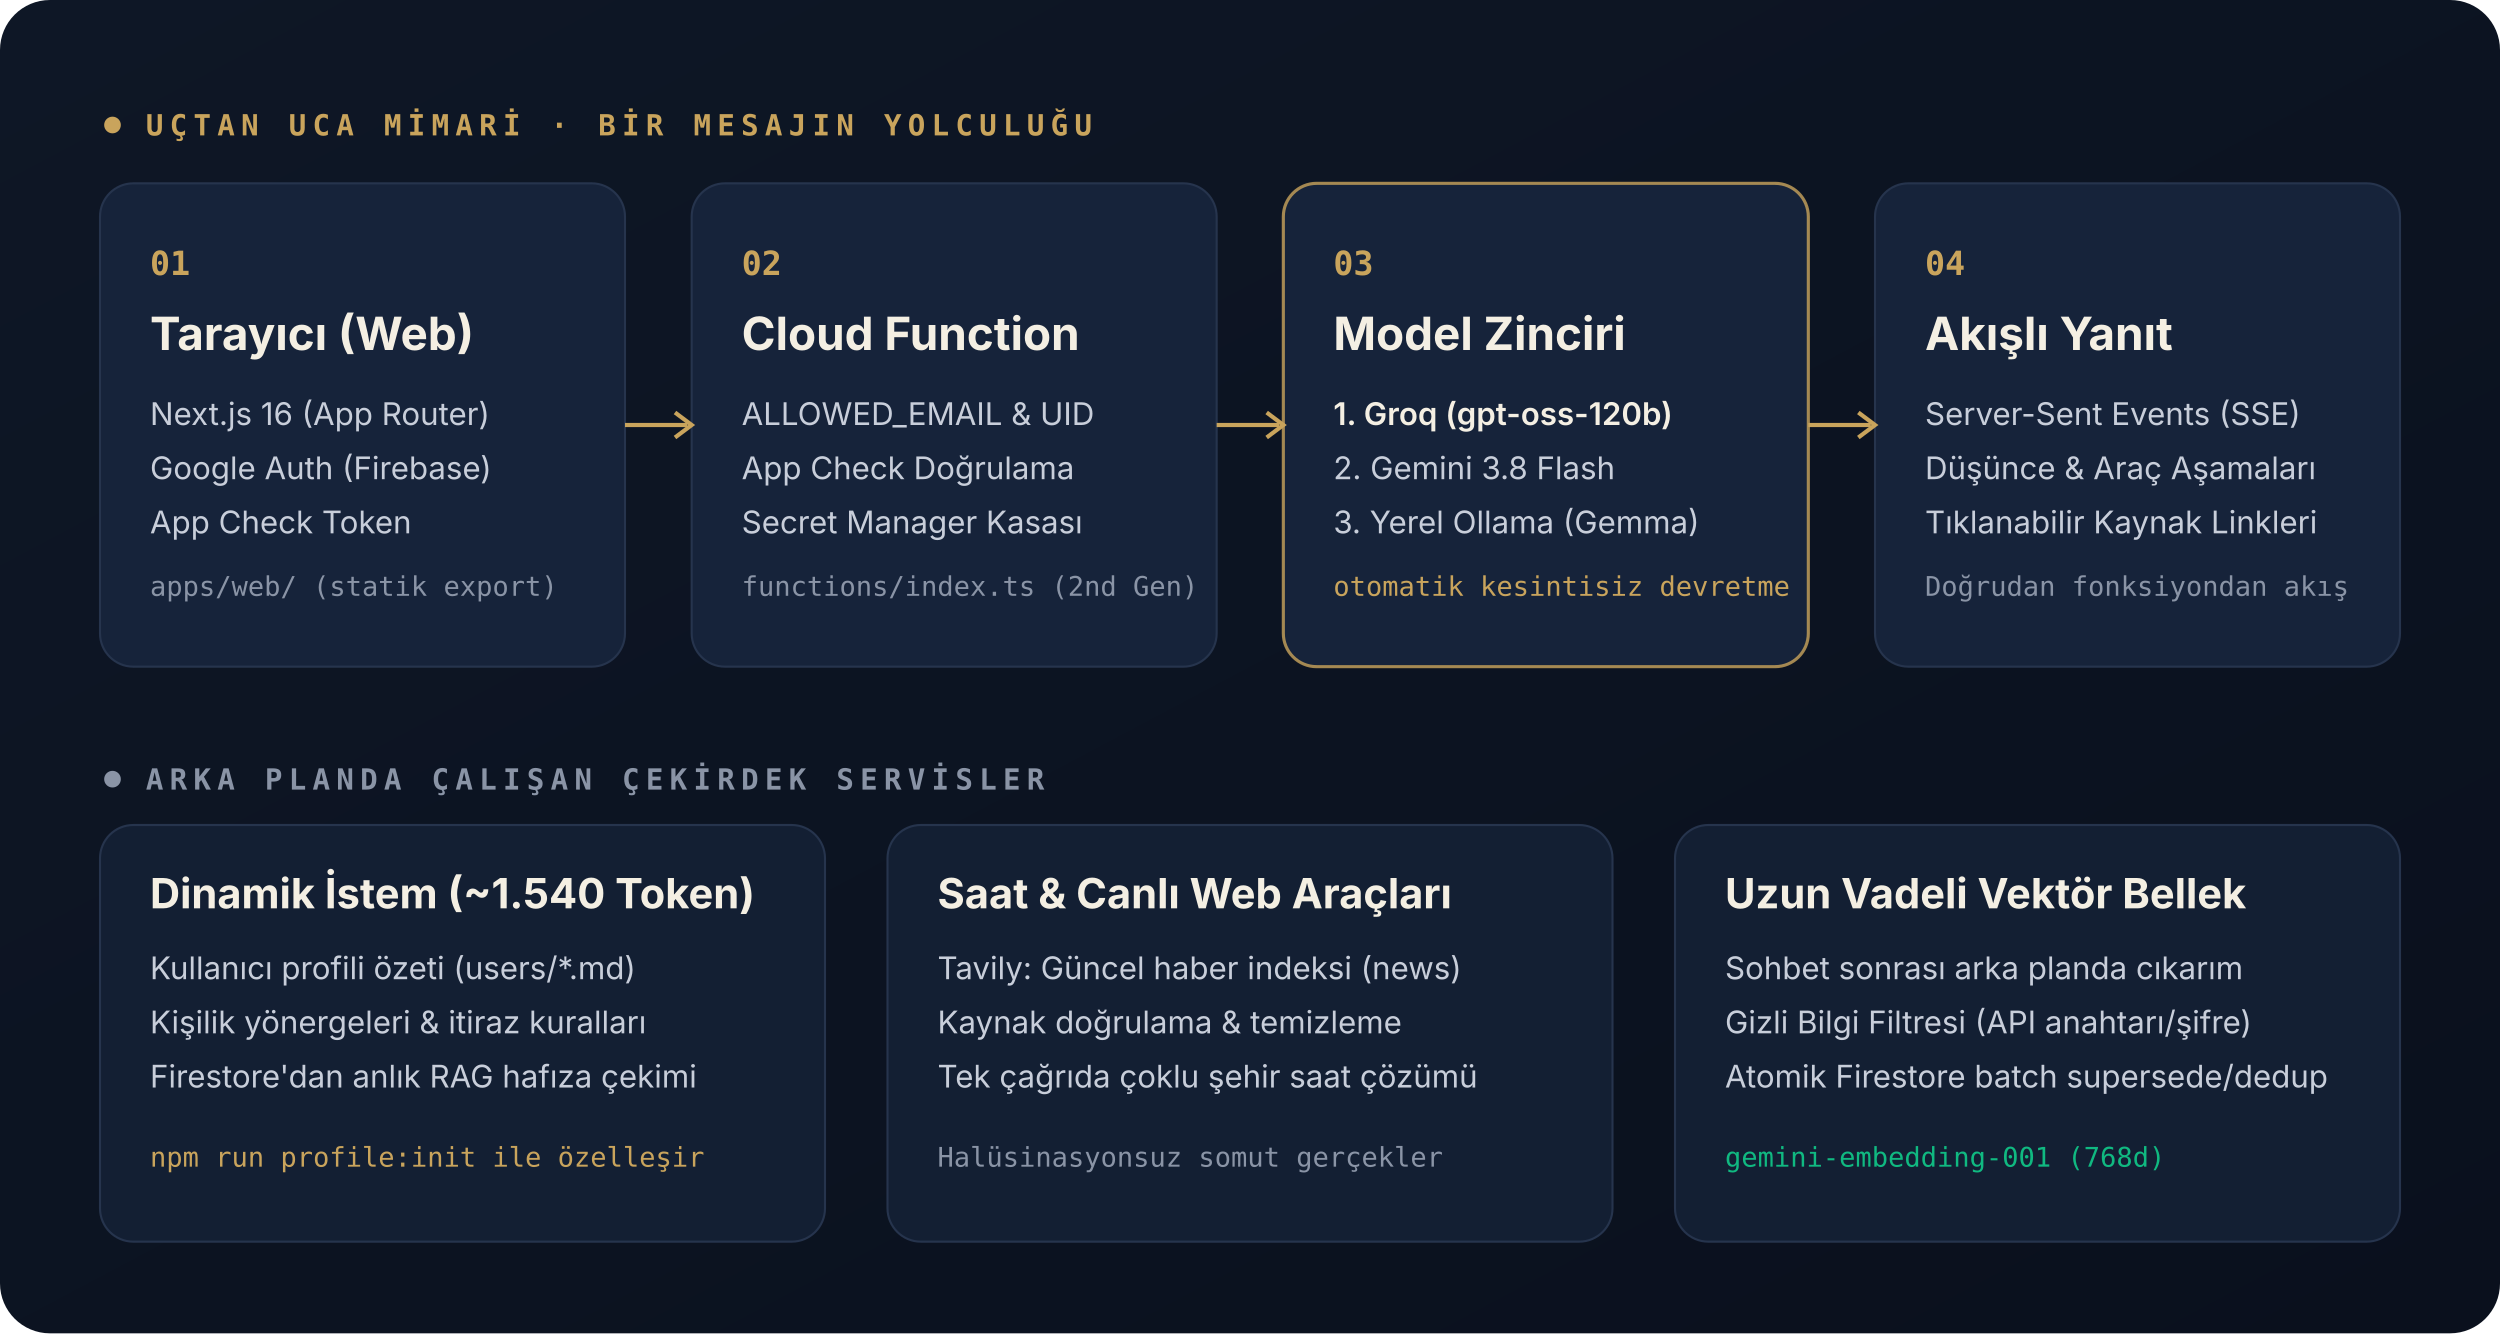
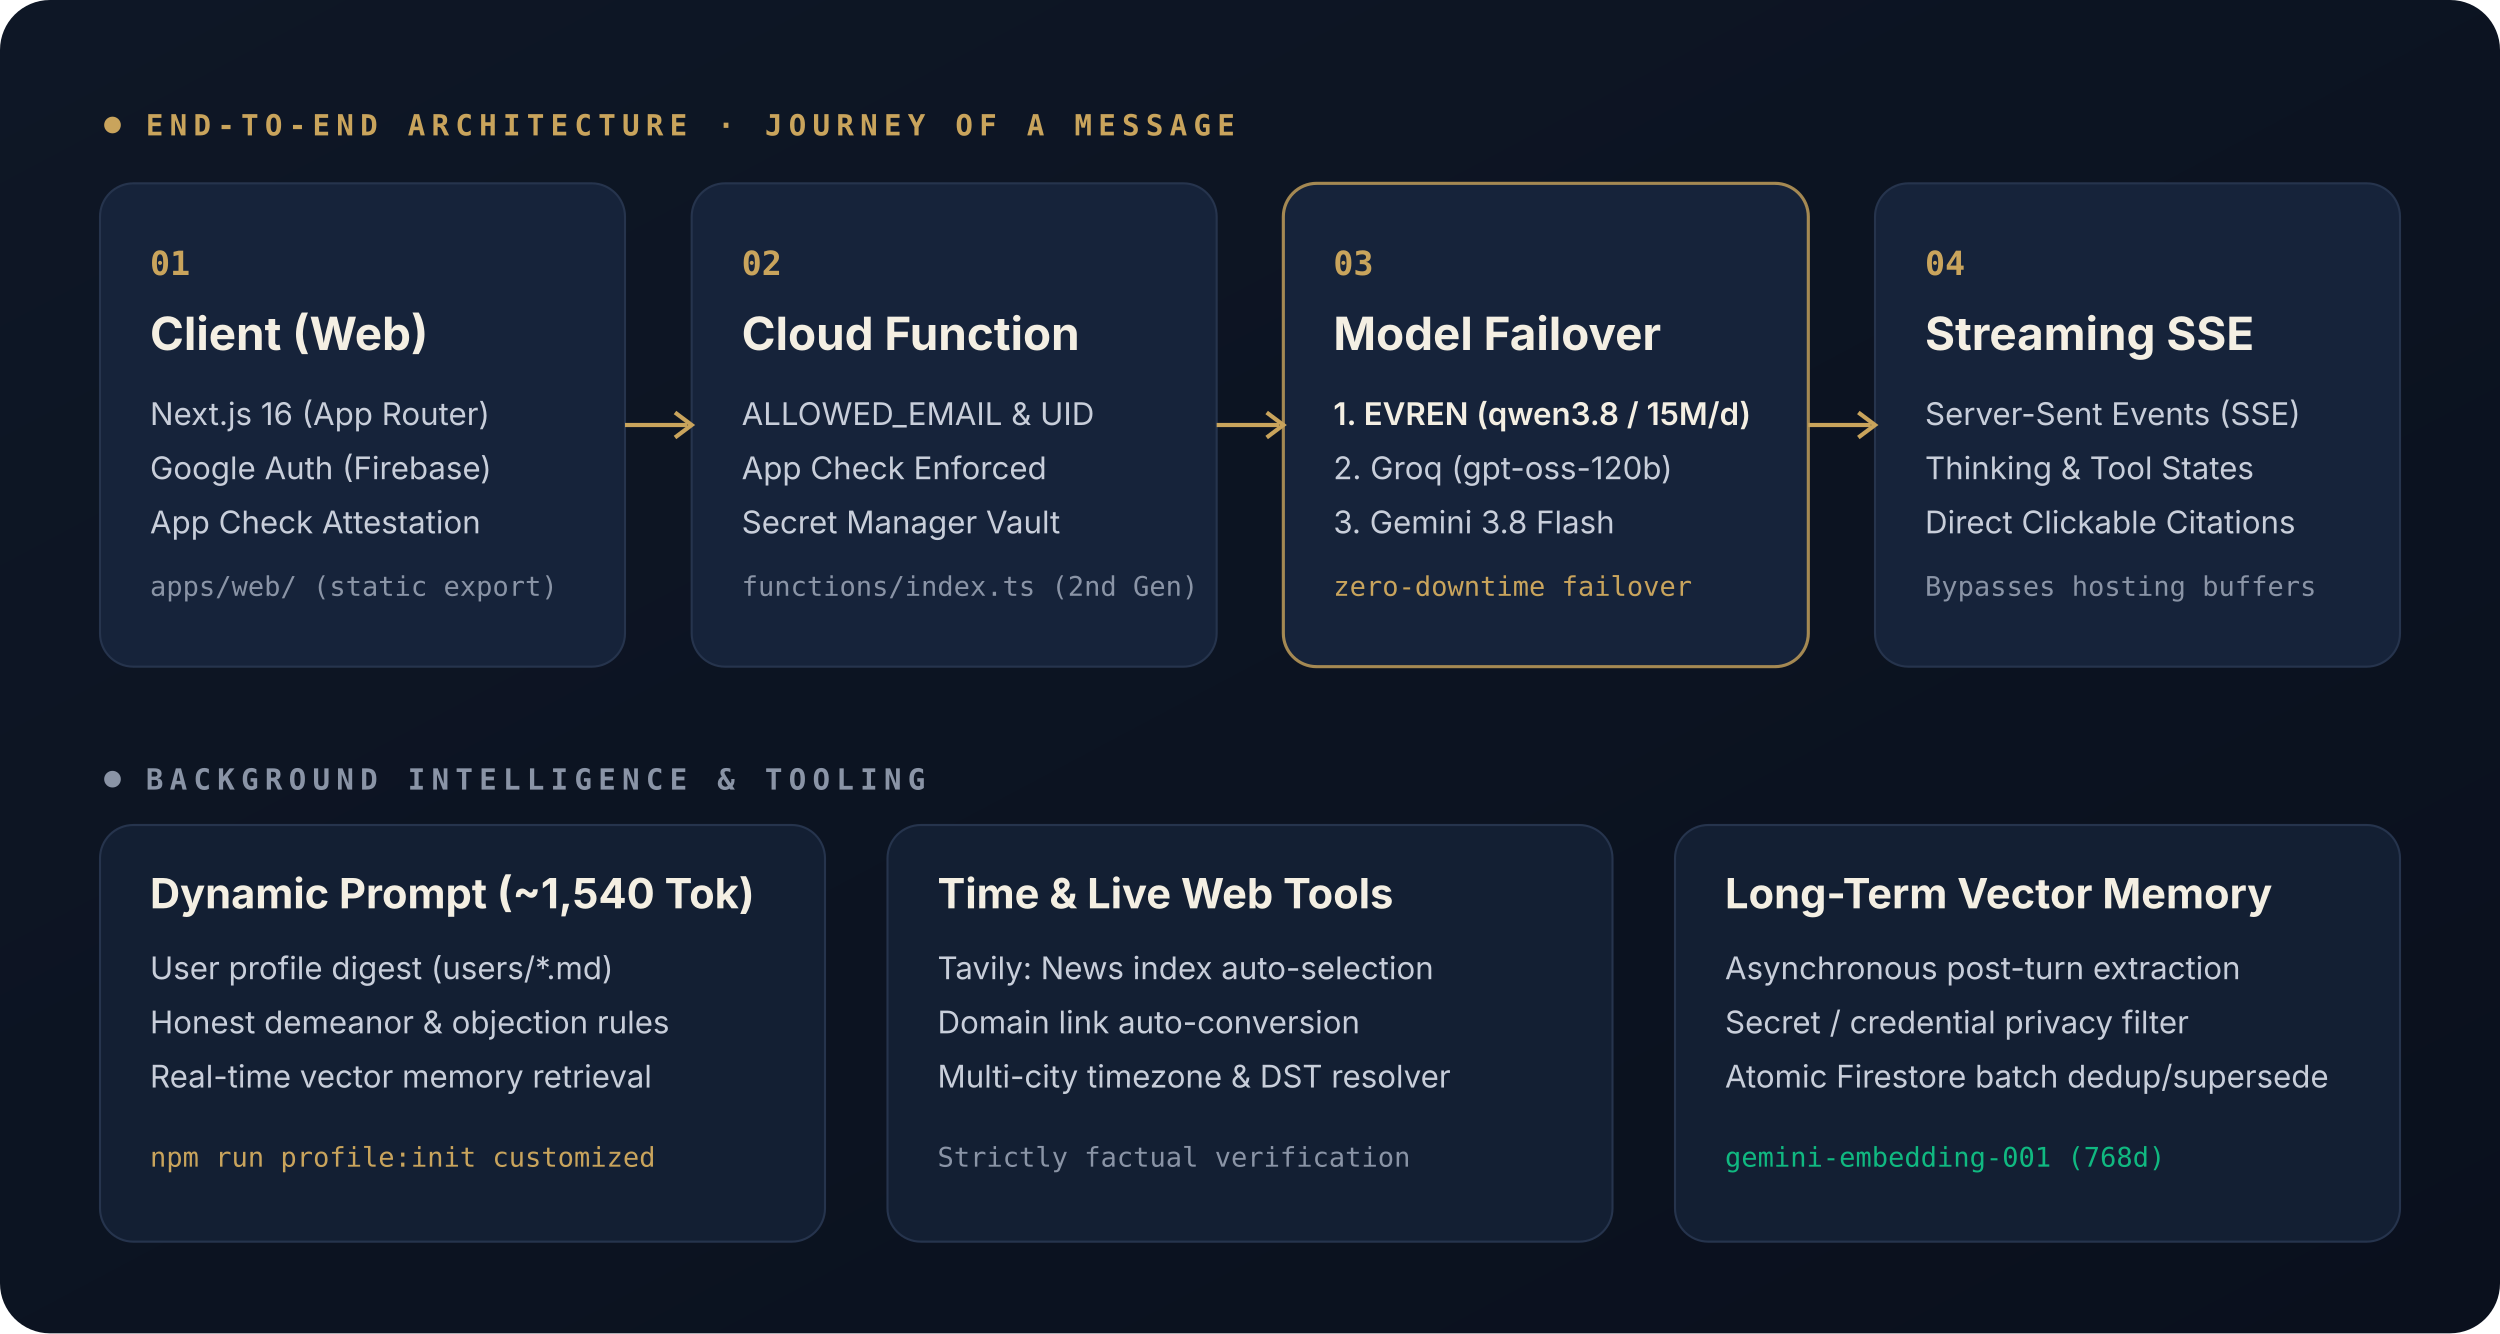
<svg xmlns="http://www.w3.org/2000/svg" width="1200" height="640" viewBox="0 0 1200 640" role="img" aria-labelledby="arch-title arch-desc">
  <defs>
    <linearGradient id="archBg" x1="0%" y1="0%" x2="100%" y2="100%">
      <stop offset="0%" stop-color="#0E1726" />
      <stop offset="100%" stop-color="#0A101D" />
    </linearGradient>
  </defs>
  <rect width="1200" height="640" rx="24" fill="url(#archBg)" />
  <g transform="translate(48 54)">
    <circle cx="6" cy="6" r="4" fill="#C9A45C" />
-     <text x="22" y="11" font-family="ui-monospace, SFMono-Regular, Menlo, monospace" font-size="14" font-weight="600" letter-spacing="3" fill="#C9A45C">UÇTAN UCA MİMARİ · BİR MESAJIN YOLCULUĞU</text>
+     <text x="22" y="11" font-family="ui-monospace, SFMono-Regular, Menlo, monospace" font-size="14" font-weight="600" letter-spacing="3" fill="#C9A45C">END-TO-END ARCHITECTURE · JOURNEY OF A MESSAGE</text>
  </g>
  <g id="request-path" font-family="-apple-system, BlinkMacSystemFont, 'Segoe UI', sans-serif">
    <g transform="translate(48 88)">
      <rect width="252" height="232" rx="16" fill="#16233A" stroke="#26344D" />
      <text x="24" y="44" font-family="ui-monospace, SFMono-Regular, Menlo, monospace" font-size="16" font-weight="700" fill="#C9A45C">01</text>
-       <text x="24" y="80" font-size="22" font-weight="700" fill="#F4EFE3">Tarayıcı (Web)</text>
+       <text x="24" y="80" font-size="22" font-weight="700" fill="#F4EFE3">Client (Web)</text>
      <text x="24" y="116" font-size="15" fill="#C8CEDA">Next.js 16 (App Router)</text>
      <text x="24" y="142" font-size="15" fill="#C8CEDA">Google Auth (Firebase)</text>
-       <text x="24" y="168" font-size="15" fill="#C8CEDA">App Check Token</text>
-       <text x="24" y="198" font-family="ui-monospace, SFMono-Regular, Menlo, monospace" font-size="13" fill="#8A94A6">apps/web/ (statik export)</text>
+       <text x="24" y="168" font-size="15" fill="#C8CEDA">App Check Attestation</text>
+       <text x="24" y="198" font-family="ui-monospace, SFMono-Regular, Menlo, monospace" font-size="13" fill="#8A94A6">apps/web/ (static export)</text>
    </g>
    <g transform="translate(332 88)">
      <rect width="252" height="232" rx="16" fill="#16233A" stroke="#26344D" />
      <text x="24" y="44" font-family="ui-monospace, SFMono-Regular, Menlo, monospace" font-size="16" font-weight="700" fill="#C9A45C">02</text>
      <text x="24" y="80" font-size="22" font-weight="700" fill="#F4EFE3">Cloud Function</text>
      <text x="24" y="116" font-size="15" fill="#C8CEDA">ALLOWED_EMAIL &amp; UID</text>
-       <text x="24" y="142" font-size="15" fill="#C8CEDA">App Check Doğrulama</text>
-       <text x="24" y="168" font-size="15" fill="#C8CEDA">Secret Manager Kasası</text>
+       <text x="24" y="142" font-size="15" fill="#C8CEDA">App Check Enforced</text>
+       <text x="24" y="168" font-size="15" fill="#C8CEDA">Secret Manager Vault</text>
      <text x="24" y="198" font-family="ui-monospace, SFMono-Regular, Menlo, monospace" font-size="13" fill="#8A94A6">functions/index.ts (2nd Gen)</text>
    </g>
    <g transform="translate(616 88)">
      <rect width="252" height="232" rx="16" fill="#16233A" stroke="#C9A45C" stroke-width="1.5" stroke-opacity="0.8" />
      <text x="24" y="44" font-family="ui-monospace, SFMono-Regular, Menlo, monospace" font-size="16" font-weight="700" fill="#C9A45C">03</text>
-       <text x="24" y="80" font-size="22" font-weight="700" fill="#F4EFE3">Model Zinciri</text>
-       <text x="24" y="116" font-size="15" font-weight="600" fill="#F4EFE3">1. Groq (gpt-oss-120b)</text>
-       <text x="24" y="142" font-size="15" fill="#C8CEDA">2. Gemini 3.8 Flash</text>
-       <text x="24" y="168" font-size="15" fill="#C8CEDA">3. Yerel Ollama (Gemma)</text>
-       <text x="24" y="198" font-family="ui-monospace, SFMono-Regular, Menlo, monospace" font-size="13" fill="#C9A45C">otomatik kesintisiz devretme</text>
+       <text x="24" y="80" font-size="22" font-weight="700" fill="#F4EFE3">Model Failover</text>
+       <text x="24" y="116" font-size="15" font-weight="600" fill="#F4EFE3">1. EVREN (qwen3.8 / 15M/d)</text>
+       <text x="24" y="142" font-size="15" fill="#C8CEDA">2. Groq (gpt-oss-120b)</text>
+       <text x="24" y="168" font-size="15" fill="#C8CEDA">3. Gemini 3.8 Flash</text>
+       <text x="24" y="198" font-family="ui-monospace, SFMono-Regular, Menlo, monospace" font-size="13" fill="#C9A45C">zero-downtime failover</text>
    </g>
    <g transform="translate(900 88)">
      <rect width="252" height="232" rx="16" fill="#16233A" stroke="#26344D" />
      <text x="24" y="44" font-family="ui-monospace, SFMono-Regular, Menlo, monospace" font-size="16" font-weight="700" fill="#C9A45C">04</text>
-       <text x="24" y="80" font-size="22" font-weight="700" fill="#F4EFE3">Akışlı Yanıt</text>
+       <text x="24" y="80" font-size="22" font-weight="700" fill="#F4EFE3">Streaming SSE</text>
      <text x="24" y="116" font-size="15" fill="#C8CEDA">Server-Sent Events (SSE)</text>
-       <text x="24" y="142" font-size="15" fill="#C8CEDA">Düşünce &amp; Araç Aşamaları</text>
-       <text x="24" y="168" font-size="15" fill="#C8CEDA">Tıklanabilir Kaynak Linkleri</text>
-       <text x="24" y="198" font-family="ui-monospace, SFMono-Regular, Menlo, monospace" font-size="13" fill="#8A94A6">Doğrudan fonksiyondan akış</text>
+       <text x="24" y="142" font-size="15" fill="#C8CEDA">Thinking &amp; Tool States</text>
+       <text x="24" y="168" font-size="15" fill="#C8CEDA">Direct Clickable Citations</text>
+       <text x="24" y="198" font-family="ui-monospace, SFMono-Regular, Menlo, monospace" font-size="13" fill="#8A94A6">Bypasses hosting buffers</text>
    </g>
    <g stroke="#C9A45C" stroke-width="2" fill="none">
      <path d="M300 204 H330" />
      <path d="M324 198 L332 204 L324 210" />
      <path d="M584 204 H614" />
      <path d="M608 198 L616 204 L608 210" />
      <path d="M868 204 H898" />
      <path d="M892 198 L900 204 L892 210" />
    </g>
  </g>
  <g transform="translate(48 368)">
    <circle cx="6" cy="6" r="4" fill="#8A94A6" />
-     <text x="22" y="11" font-family="ui-monospace, SFMono-Regular, Menlo, monospace" font-size="14" font-weight="600" letter-spacing="3" fill="#8A94A6">ARKA PLANDA ÇALIŞAN ÇEKİRDEK SERVİSLER</text>
+     <text x="22" y="11" font-family="ui-monospace, SFMono-Regular, Menlo, monospace" font-size="14" font-weight="600" letter-spacing="3" fill="#8A94A6">BACKGROUND INTELLIGENCE &amp; TOOLING</text>
  </g>
  <g id="background-work" font-family="-apple-system, BlinkMacSystemFont, 'Segoe UI', sans-serif">
    <g transform="translate(48 396)">
      <rect width="348" height="200" rx="16" fill="#131F33" stroke="#26344D" />
-       <text x="24" y="40" font-size="20" font-weight="700" fill="#F4EFE3">Dinamik İstem (~1.540 Token)</text>
-       <text x="24" y="74" font-size="15" fill="#C8CEDA">Kullanıcı profili özeti (users/*.md)</text>
-       <text x="24" y="100" font-size="15" fill="#C8CEDA">Kişilik yönergeleri &amp; itiraz kuralları</text>
-       <text x="24" y="126" font-size="15" fill="#C8CEDA">Firestore'dan anlık RAG hafıza çekimi</text>
-       <text x="24" y="164" font-family="ui-monospace, SFMono-Regular, Menlo, monospace" font-size="13" fill="#C9A45C">npm run profile:init ile özelleşir</text>
+       <text x="24" y="40" font-size="20" font-weight="700" fill="#F4EFE3">Dynamic Prompt (~1,540 Tok)</text>
+       <text x="24" y="74" font-size="15" fill="#C8CEDA">User profile digest (users/*.md)</text>
+       <text x="24" y="100" font-size="15" fill="#C8CEDA">Honest demeanor &amp; objection rules</text>
+       <text x="24" y="126" font-size="15" fill="#C8CEDA">Real-time vector memory retrieval</text>
+       <text x="24" y="164" font-family="ui-monospace, SFMono-Regular, Menlo, monospace" font-size="13" fill="#C9A45C">npm run profile:init customized</text>
    </g>
    <g transform="translate(426 396)">
      <rect width="348" height="200" rx="16" fill="#131F33" stroke="#26344D" />
-       <text x="24" y="40" font-size="20" font-weight="700" fill="#F4EFE3">Saat &amp; Canlı Web Araçları</text>
-       <text x="24" y="74" font-size="15" fill="#C8CEDA">Tavily: Güncel haber indeksi (news)</text>
-       <text x="24" y="100" font-size="15" fill="#C8CEDA">Kaynak doğrulama &amp; temizleme</text>
-       <text x="24" y="126" font-size="15" fill="#C8CEDA">Tek çağrıda çoklu şehir saat çözümü</text>
-       <text x="24" y="164" font-family="ui-monospace, SFMono-Regular, Menlo, monospace" font-size="13" fill="#8A94A6">Halüsinasyonsuz somut gerçekler</text>
+       <text x="24" y="40" font-size="20" font-weight="700" fill="#F4EFE3">Time &amp; Live Web Tools</text>
+       <text x="24" y="74" font-size="15" fill="#C8CEDA">Tavily: News index auto-selection</text>
+       <text x="24" y="100" font-size="15" fill="#C8CEDA">Domain link auto-conversion</text>
+       <text x="24" y="126" font-size="15" fill="#C8CEDA">Multi-city timezone &amp; DST resolver</text>
+       <text x="24" y="164" font-family="ui-monospace, SFMono-Regular, Menlo, monospace" font-size="13" fill="#8A94A6">Strictly factual verification</text>
    </g>
    <g transform="translate(804 396)">
      <rect width="348" height="200" rx="16" fill="#131F33" stroke="#26344D" />
-       <text x="24" y="40" font-size="20" font-weight="700" fill="#F4EFE3">Uzun Vadeli Vektör Bellek</text>
-       <text x="24" y="74" font-size="15" fill="#C8CEDA">Sohbet sonrası arka planda cıkarım</text>
-       <text x="24" y="100" font-size="15" fill="#C8CEDA">Gizli Bilgi Filtresi (API anahtarı/şifre)</text>
-       <text x="24" y="126" font-size="15" fill="#C8CEDA">Atomik Firestore batch supersede/dedup</text>
+       <text x="24" y="40" font-size="20" font-weight="700" fill="#F4EFE3">Long-Term Vector Memory</text>
+       <text x="24" y="74" font-size="15" fill="#C8CEDA">Asynchronous post-turn extraction</text>
+       <text x="24" y="100" font-size="15" fill="#C8CEDA">Secret / credential privacy filter</text>
+       <text x="24" y="126" font-size="15" fill="#C8CEDA">Atomic Firestore batch dedup/supersede</text>
      <text x="24" y="164" font-family="ui-monospace, SFMono-Regular, Menlo, monospace" font-size="13" fill="#10B981">gemini-embedding-001 (768d)</text>
    </g>
  </g>
</svg>
